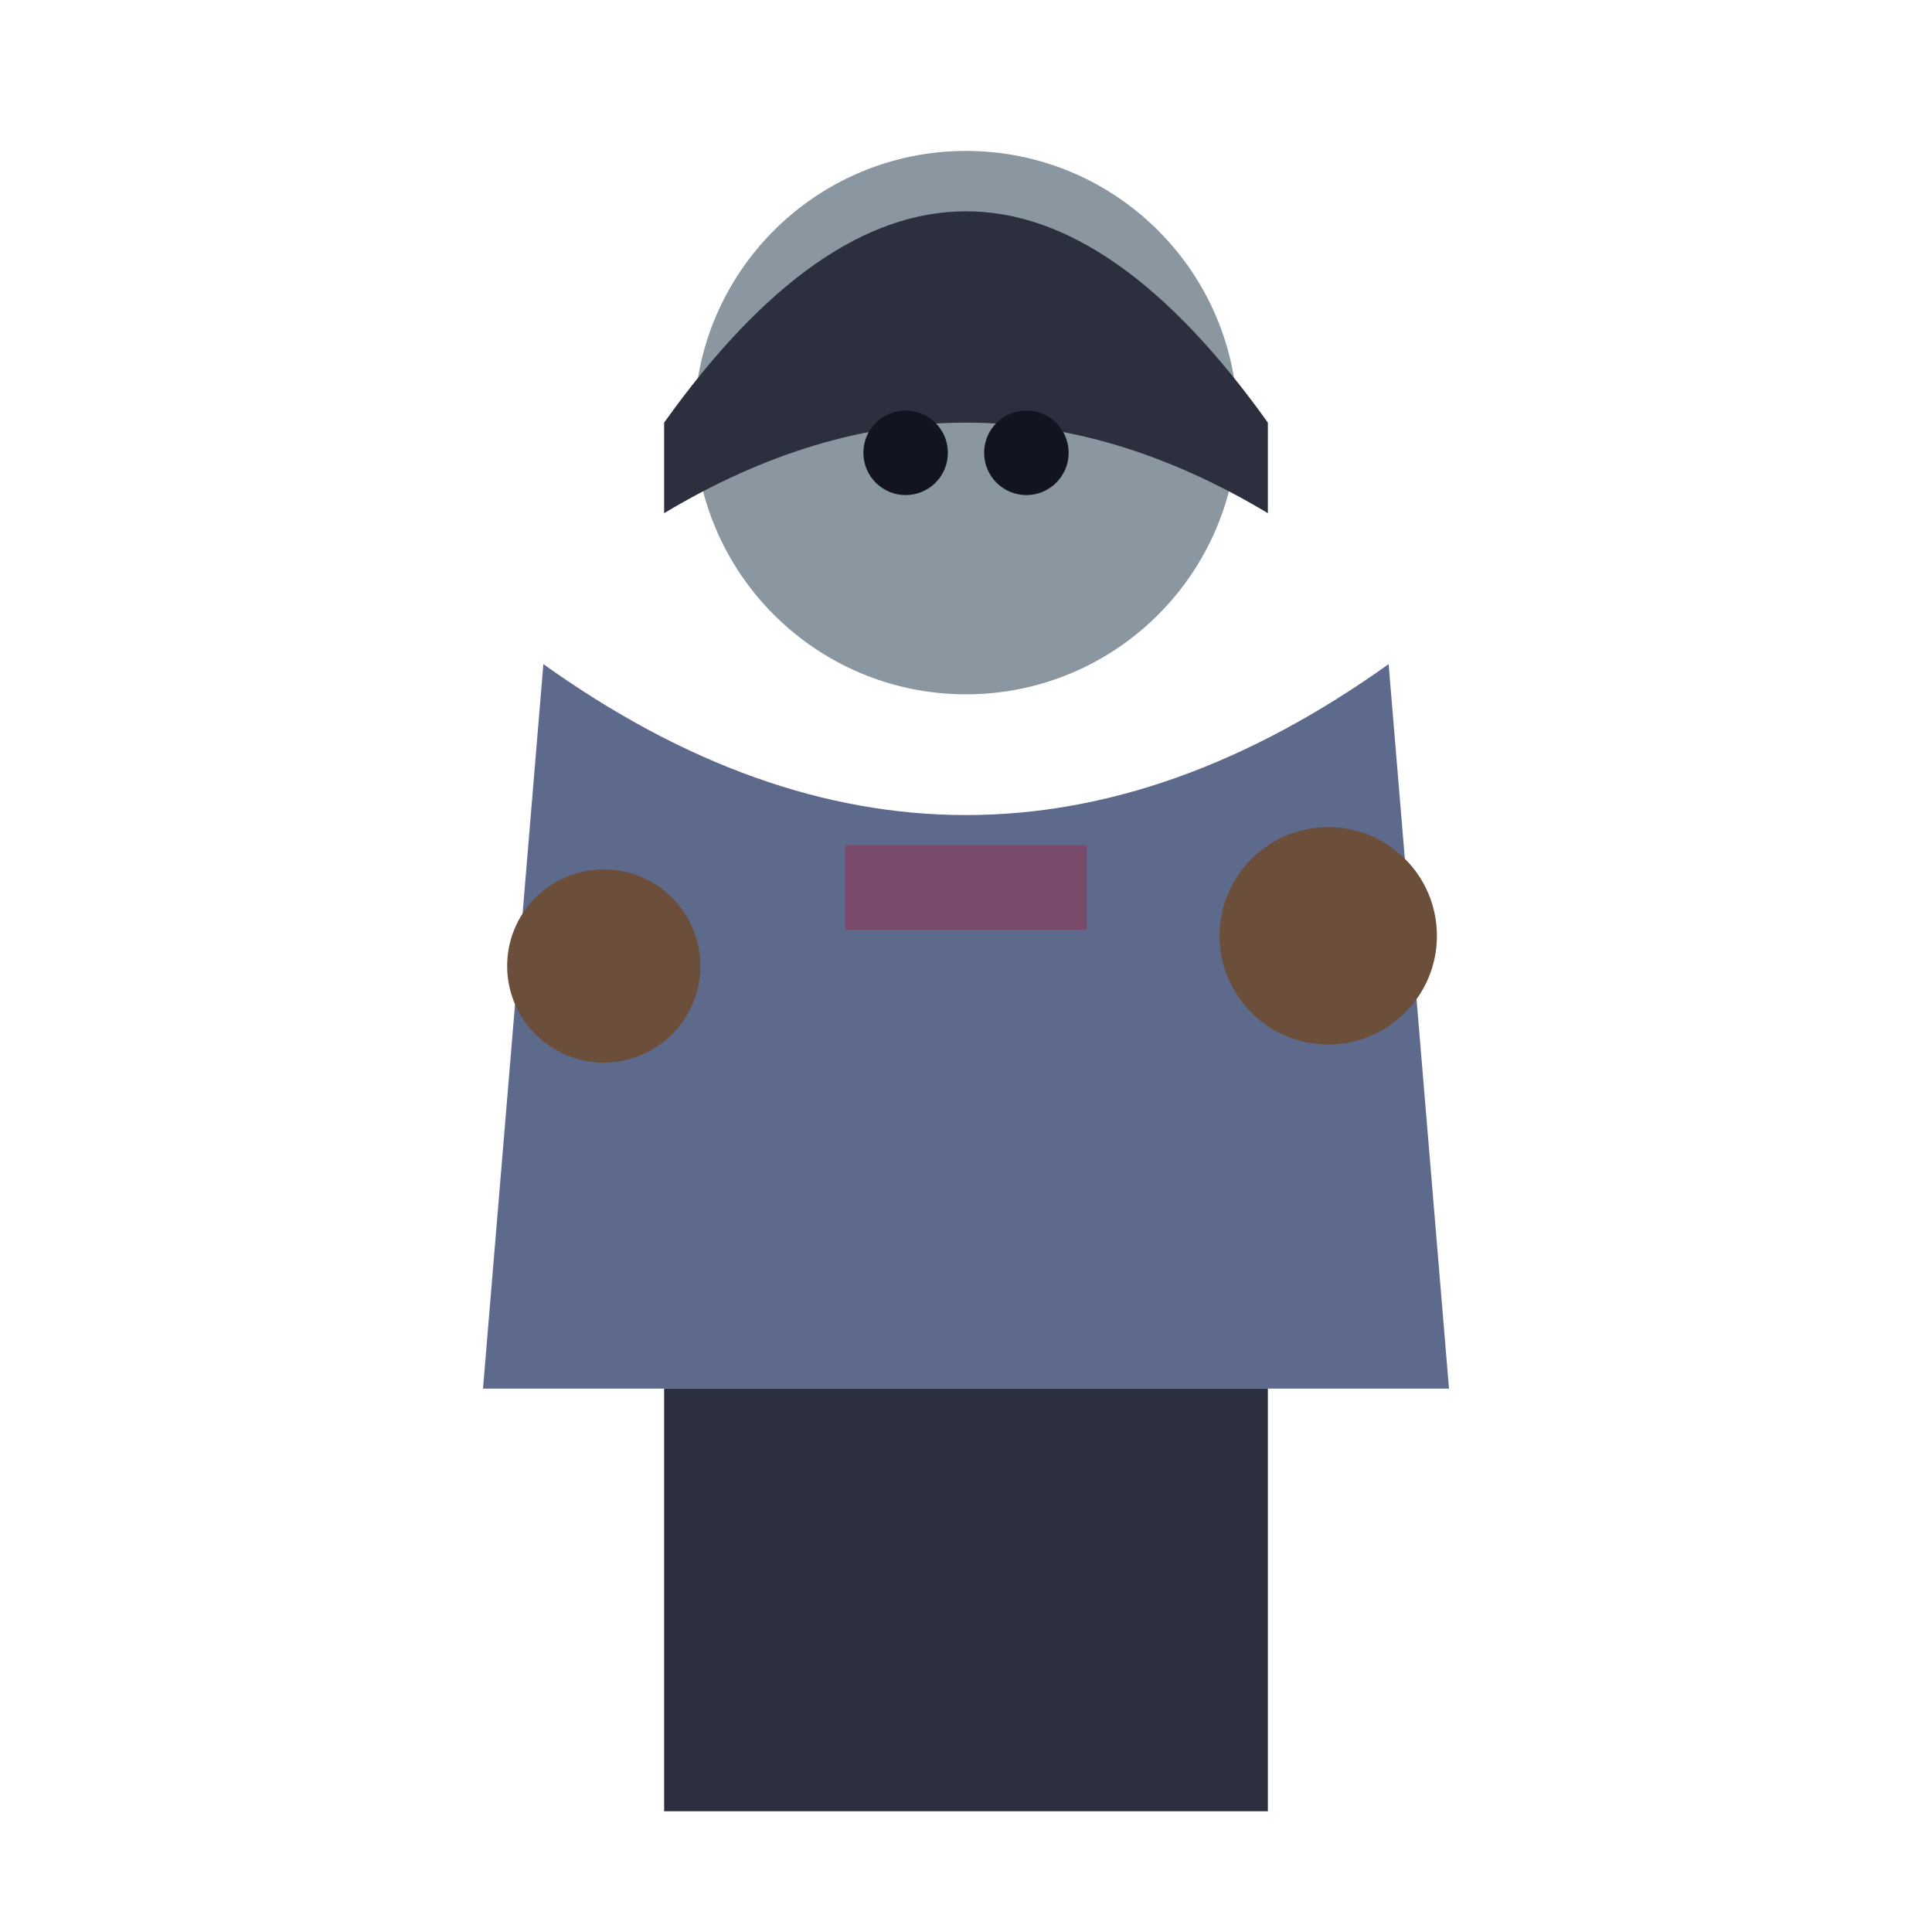
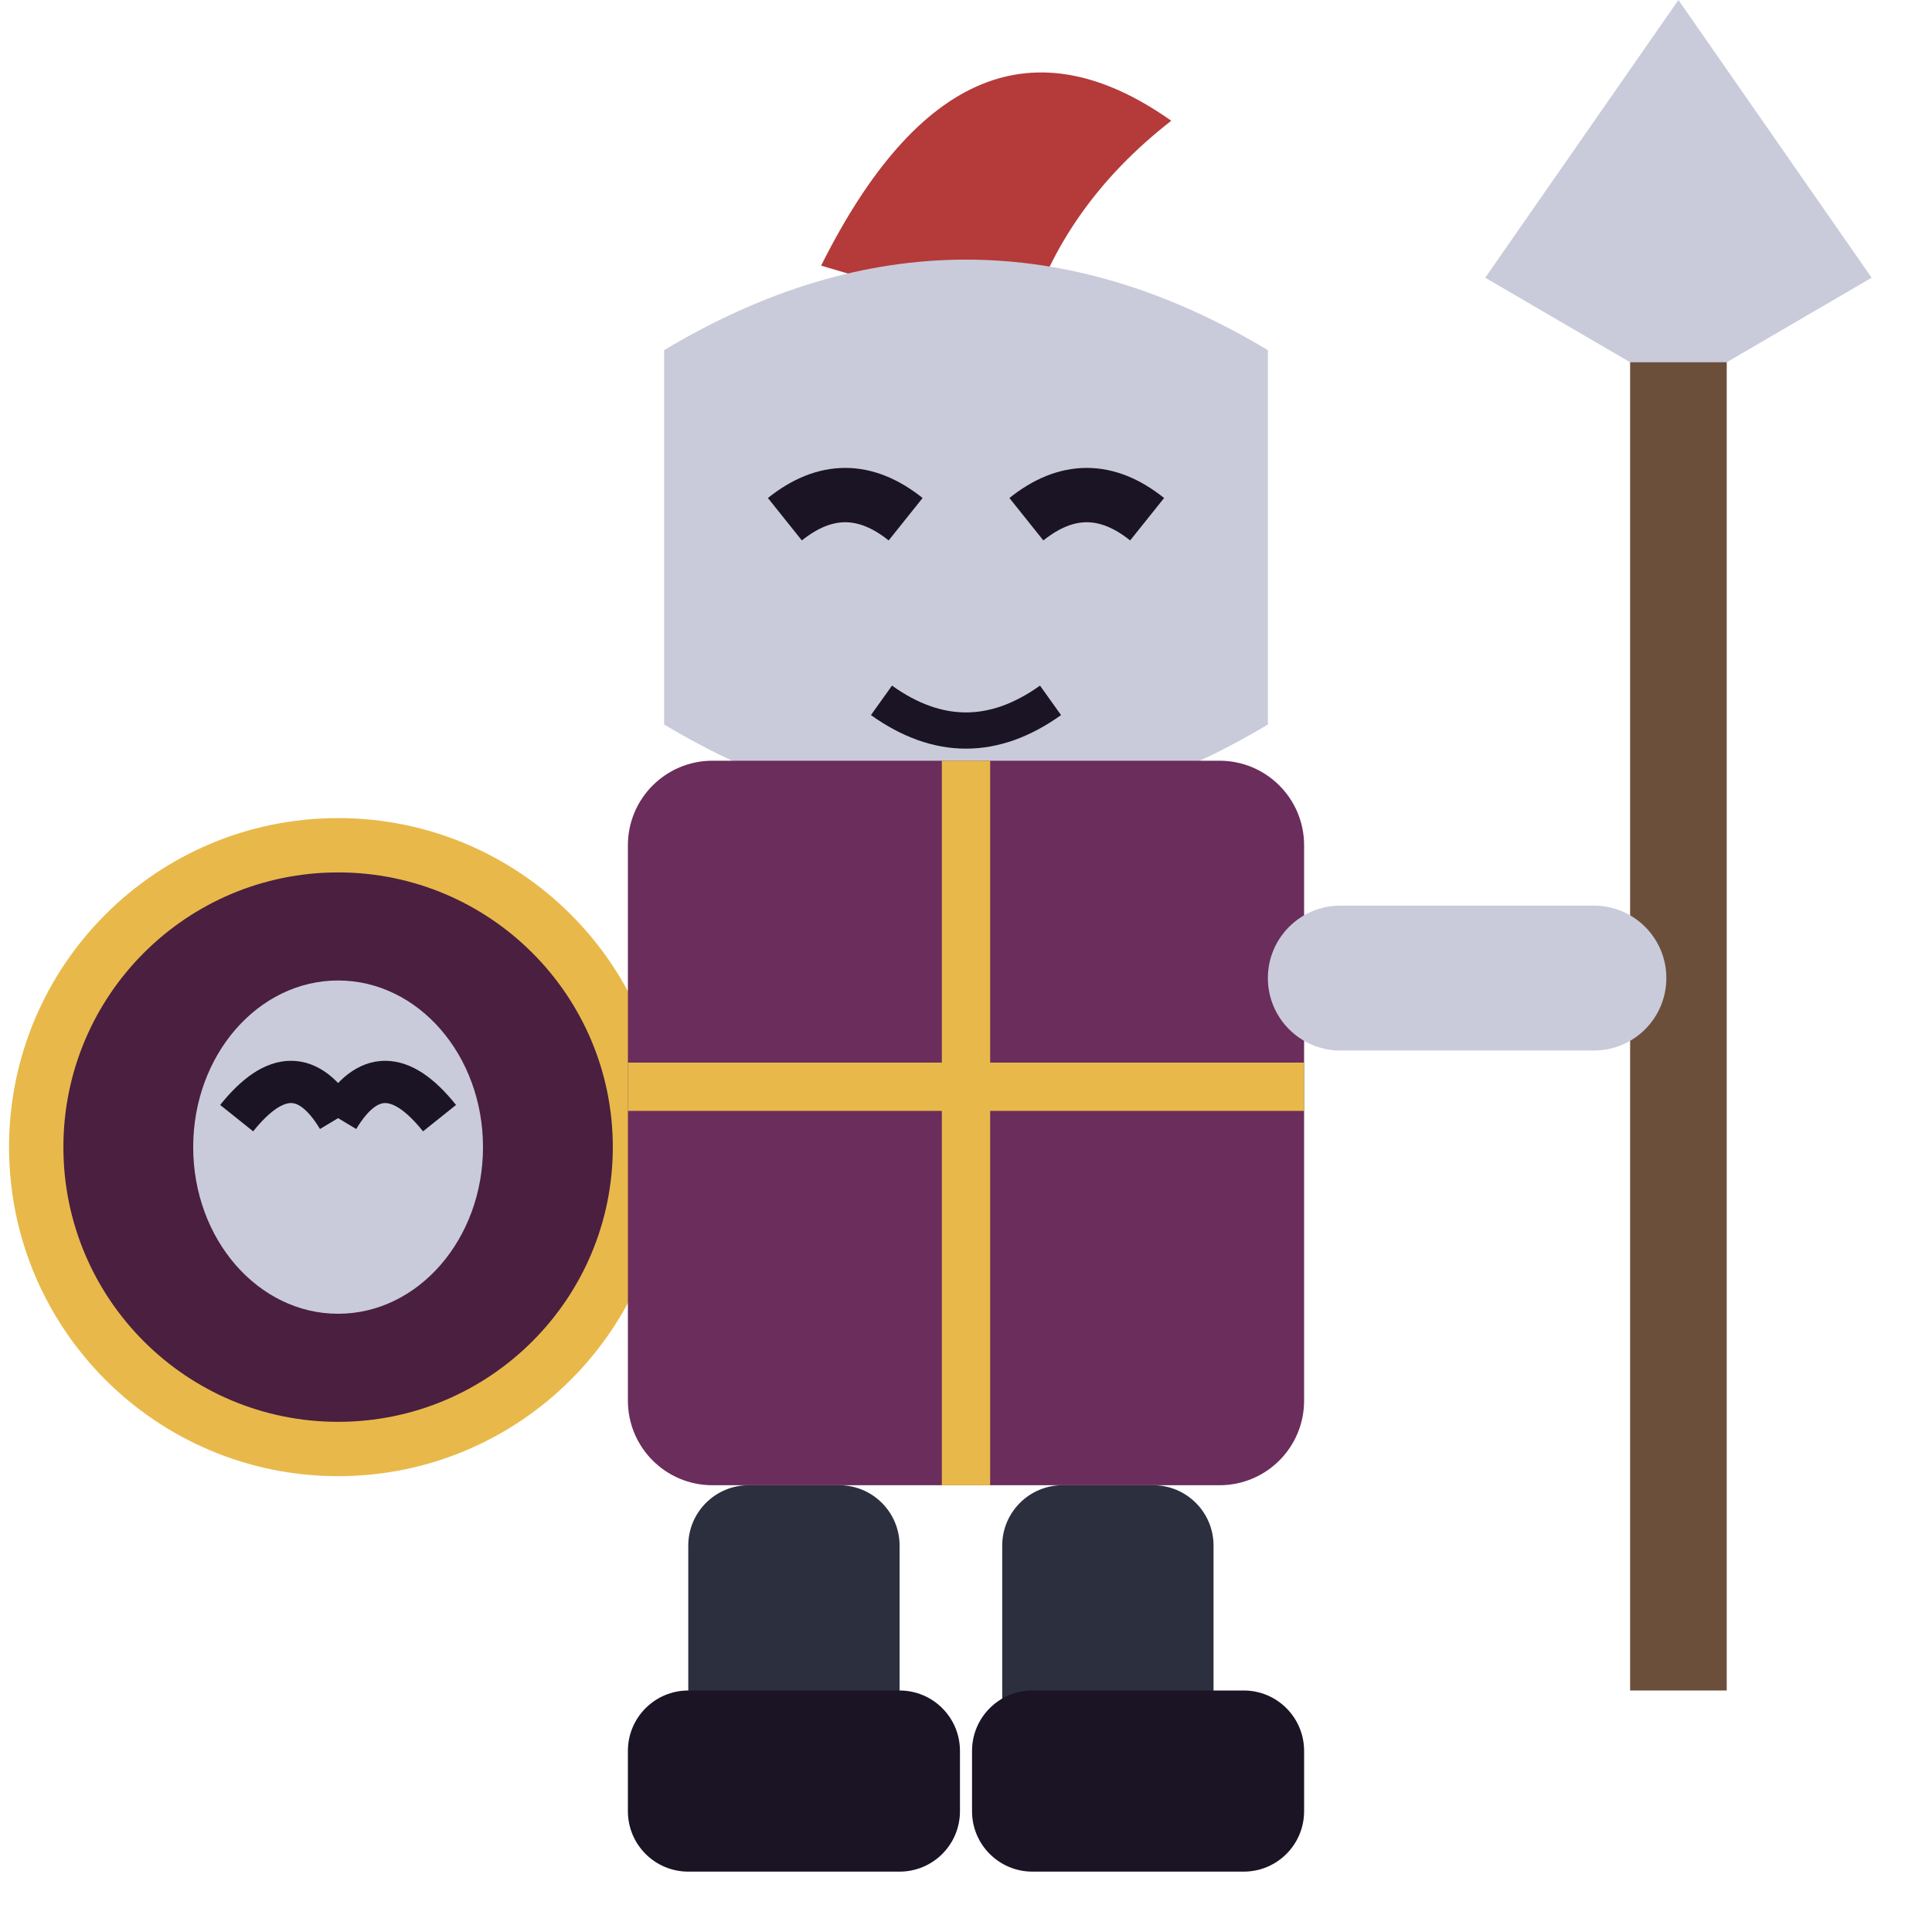
<svg xmlns="http://www.w3.org/2000/svg" viewBox="0 0 32 32">
-   <circle cx="16" cy="7" r="4.5" fill="#8A97A0" />
-   <path d="M11,7 Q16,0 21,7 L21,8.5 Q16,5.5 11,8.5 Z" fill="#2B2F3E" />
-   <circle cx="15" cy="7.5" r="0.7" fill="#12141f" />
-   <circle cx="17" cy="7.5" r="0.7" fill="#12141f" />
-   <path d="M9,11 L8,23 L24,23 L23,11 Q16,16 9,11 Z" fill="#5E6A8C" />
-   <rect x="14" y="14" width="4" height="1.4" fill="#7A4A6B" />
-   <circle cx="10" cy="16" r="1.6" fill="#6B4F3A" />
-   <circle cx="22" cy="15.5" r="1.8" fill="#6B4F3A" />
-   <rect x="11" y="23" width="5" height="7" fill="#2B2F3E" />
-   <rect x="16" y="23" width="5" height="7" fill="#2B2F3E" />
+   <rect x="27" y="3" width="1.6" height="25" fill="#6B4F3A" />
+   <path d="M27.8,0 L31,4.6 L28.6,6 L27,6 L24.6,4.6 Z" fill="#C9CBDA" />
+   <circle cx="5.6" cy="19" r="5" fill="#4A1F40" />
+   <circle cx="5.6" cy="19" r="5" fill="none" stroke="#E8B94A" stroke-width="0.9" />
+   <ellipse cx="5.6" cy="19" rx="2.4" ry="2.76" fill="#C9CBDA" />
+   <path d="M3.92,18.52 q0.96,-1.2 1.68,0 M7.28,18.52 q-0.96,-1.2 -1.68,0" stroke="#1B1424" stroke-width="0.7" fill="none" />
+   <path d="M13.6,4.4 Q16,-0.4 19.4,2 Q17.6,3.4 17,5.4 Z" fill="#B53A3A" />
+   <path d="M11,12 L11,5.8 Q16,2.8 21,5.8 L21,12 Q16,15 11,12 Z" fill="#C9CBDA" />
+   <path d="M13,8.6 q1,-0.8 2,0 M17,8.6 q1,-0.8 2,0" stroke="#1B1424" stroke-width="0.9" fill="none" />
+   <path d="M14.6,11.6 Q16,12.6 17.4,11.6" stroke="#1B1424" stroke-width="0.6" fill="none" />
+   <rect x="10.4" y="12.6" width="11.2" height="12" rx="1.4" fill="#6B2D5C" />
+   <path d="M16,12.6 V24.6 M10.4,18 H21.6" stroke="#E8B94A" stroke-width="0.8" />
+   <rect x="21" y="15" width="6.6" height="2.4" rx="1.2" fill="#C9CBDA" />
+   <rect x="11.4" y="24.6" width="3.5" height="5.4" rx="1" fill="#2B2F3E" />
+   <rect x="16.6" y="24.6" width="3.5" height="5.4" rx="1" fill="#2B2F3E" />
+   <rect x="10.4" y="28.0" width="5.5" height="3" rx="1" fill="#1B1424" />
+   <rect x="16.1" y="28.0" width="5.5" height="3" rx="1" fill="#1B1424" />
</svg>
